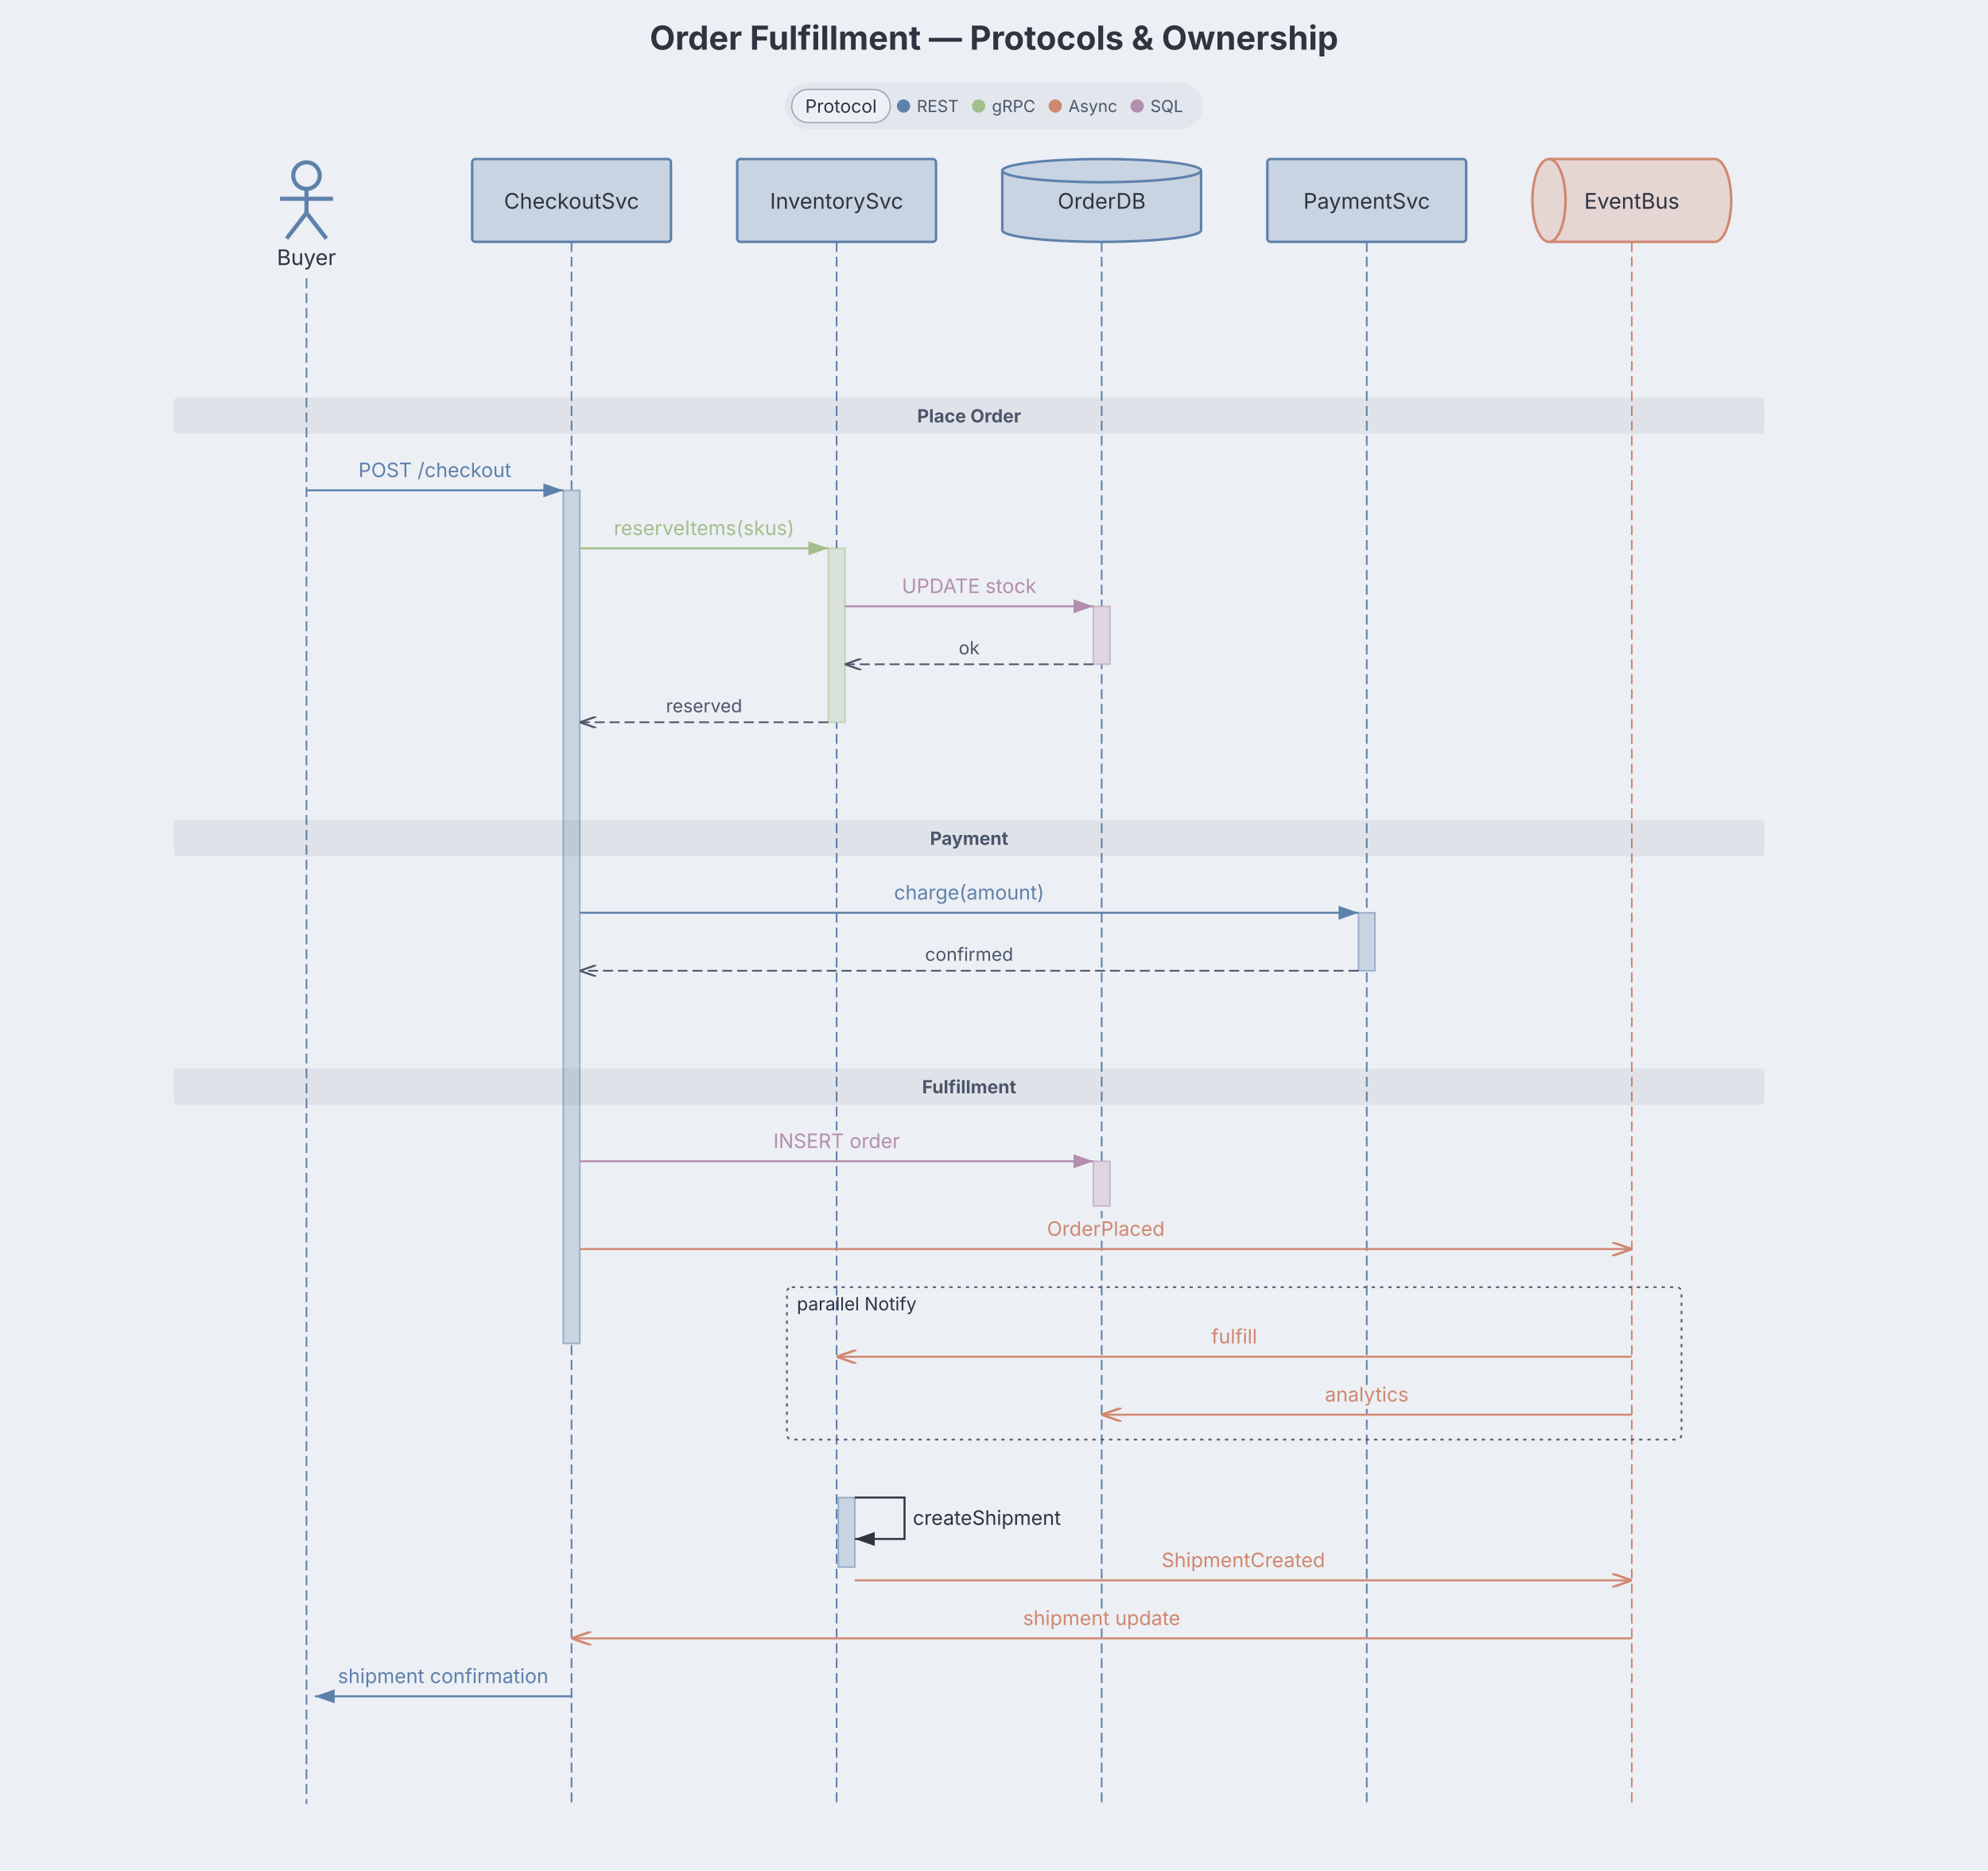
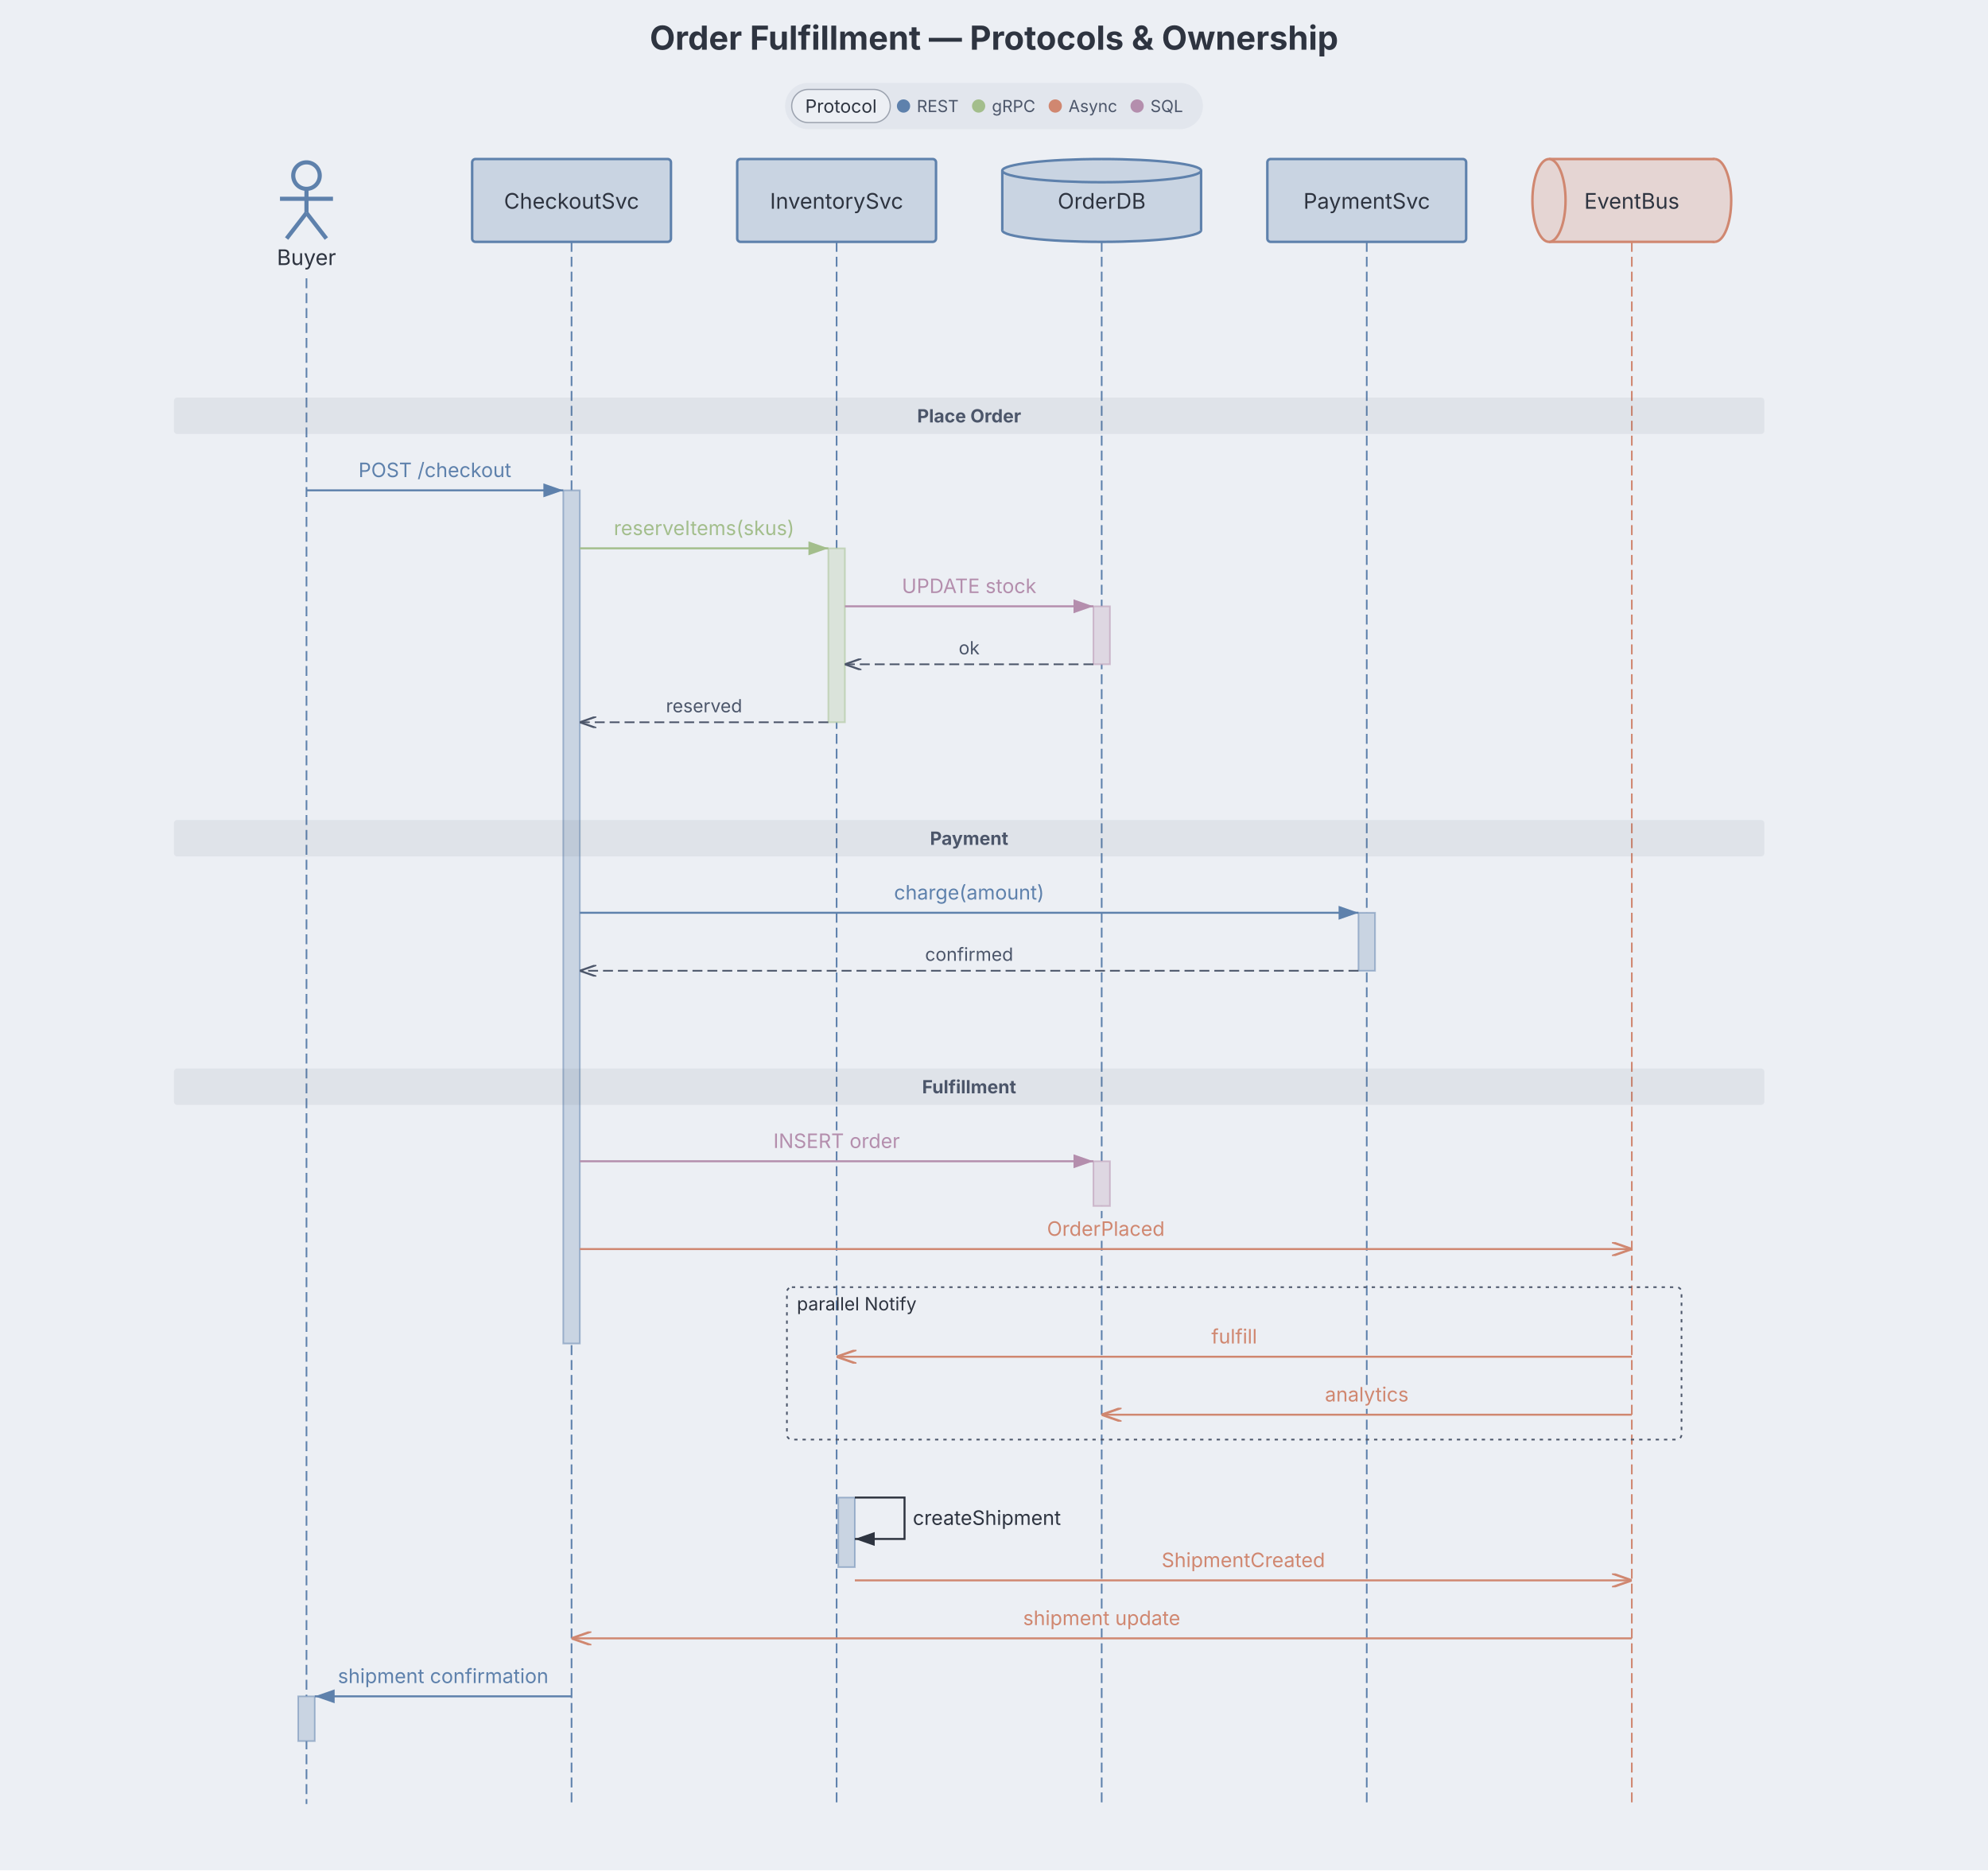
<svg xmlns="http://www.w3.org/2000/svg" aria-describedby="dgmo-desc-f32eb51a" role="img" aria-label="Order Fulfillment — Protocols &amp; Ownership — Sequence diagram" width="1200" height="1129" viewBox="0 0 1200 1129" preserveAspectRatio="xMidYMin meet" class="sequence-diagram" style="font-family: Inter, system-ui, Avenir, Helvetica, Arial, sans-serif; background: rgb(236, 239, 244);">
  <style>.participant:hover{filter:saturate(1.4) brightness(1.06)}.participant{transition:filter .12s ease, opacity .12s ease}@media (hover:hover){svg:has(.participant[data-participant-id="Buyer"]:hover) .message-arrow:not([data-from="Buyer"]):not([data-to="Buyer"]){opacity:0.4}svg:has(.participant[data-participant-id="CheckoutSvc"]:hover) .message-arrow:not([data-from="CheckoutSvc"]):not([data-to="CheckoutSvc"]){opacity:0.4}svg:has(.participant[data-participant-id="InventorySvc"]:hover) .message-arrow:not([data-from="InventorySvc"]):not([data-to="InventorySvc"]){opacity:0.4}svg:has(.participant[data-participant-id="OrderDB"]:hover) .message-arrow:not([data-from="OrderDB"]):not([data-to="OrderDB"]){opacity:0.4}svg:has(.participant[data-participant-id="PaymentSvc"]:hover) .message-arrow:not([data-from="PaymentSvc"]):not([data-to="PaymentSvc"]){opacity:0.4}svg:has(.participant[data-participant-id="EventBus"]:hover) .message-arrow:not([data-from="EventBus"]):not([data-to="EventBus"]){opacity:0.4}svg:has([data-legend-entry="rest"]:hover) .participant:not([data-tag-protocol="rest"]){opacity:0.4}svg:has(.participant[data-tag-protocol="rest"]:hover):has([data-legend-entry="rest"]) [data-legend-entry]:not([data-legend-entry="rest"]){opacity:0.4}svg:has([data-legend-entry="async"]:hover) .participant:not([data-tag-protocol="async"]){opacity:0.4}svg:has(.participant[data-tag-protocol="async"]:hover):has([data-legend-entry="async"]) [data-legend-entry]:not([data-legend-entry="async"]){opacity:0.4}}</style>
  <rect class="dgmo-canvas-bg" x="0" y="0" width="1200" height="1129" fill="#eceff4" />
  <defs>
    <marker id="seq-arrowhead" viewBox="0 0 10 7" refX="10" refY="3.5" markerWidth="10" markerHeight="7" orient="auto">
      <polygon points="0,0 10,3.5 0,7" fill="#2e3440" />
    </marker>
    <marker id="seq-arrowhead-open" viewBox="0 0 10 7" refX="10" refY="3.5" markerWidth="10" markerHeight="7" orient="auto">
      <polyline points="0,0 10,3.5 0,7" fill="none" stroke="#4c566a" stroke-width="1.2" />
    </marker>
    <marker id="seq-arrowhead-async" viewBox="0 0 10 7" refX="10" refY="3.5" markerWidth="10" markerHeight="7" orient="auto">
      <polyline points="0,0 10,3.5 0,7" fill="none" stroke="#2e3440" stroke-width="1.2" />
    </marker>
    <marker id="seq-arrowhead-c5e81ac" viewBox="0 0 10 7" refX="10" refY="3.5" markerWidth="10" markerHeight="7" orient="auto">
      <polygon points="0,0 10,3.5 0,7" fill="#5e81ac" />
    </marker>
    <marker id="seq-arrowhead-async-c5e81ac" viewBox="0 0 10 7" refX="10" refY="3.5" markerWidth="10" markerHeight="7" orient="auto">
      <polyline points="0,0 10,3.5 0,7" fill="none" stroke="#5e81ac" stroke-width="1.2" />
    </marker>
    <marker id="seq-arrowhead-open-c5e81ac" viewBox="0 0 10 7" refX="10" refY="3.5" markerWidth="10" markerHeight="7" orient="auto">
      <polyline points="0,0 10,3.5 0,7" fill="none" stroke="#5e81ac" stroke-width="1.2" />
    </marker>
    <marker id="seq-arrowhead-ca3be8c" viewBox="0 0 10 7" refX="10" refY="3.5" markerWidth="10" markerHeight="7" orient="auto">
      <polygon points="0,0 10,3.5 0,7" fill="#a3be8c" />
    </marker>
    <marker id="seq-arrowhead-async-ca3be8c" viewBox="0 0 10 7" refX="10" refY="3.5" markerWidth="10" markerHeight="7" orient="auto">
      <polyline points="0,0 10,3.5 0,7" fill="none" stroke="#a3be8c" stroke-width="1.2" />
    </marker>
    <marker id="seq-arrowhead-open-ca3be8c" viewBox="0 0 10 7" refX="10" refY="3.5" markerWidth="10" markerHeight="7" orient="auto">
      <polyline points="0,0 10,3.5 0,7" fill="none" stroke="#a3be8c" stroke-width="1.2" />
    </marker>
    <marker id="seq-arrowhead-cd08770" viewBox="0 0 10 7" refX="10" refY="3.5" markerWidth="10" markerHeight="7" orient="auto">
      <polygon points="0,0 10,3.5 0,7" fill="#d08770" />
    </marker>
    <marker id="seq-arrowhead-async-cd08770" viewBox="0 0 10 7" refX="10" refY="3.5" markerWidth="10" markerHeight="7" orient="auto">
      <polyline points="0,0 10,3.5 0,7" fill="none" stroke="#d08770" stroke-width="1.2" />
    </marker>
    <marker id="seq-arrowhead-open-cd08770" viewBox="0 0 10 7" refX="10" refY="3.5" markerWidth="10" markerHeight="7" orient="auto">
      <polyline points="0,0 10,3.5 0,7" fill="none" stroke="#d08770" stroke-width="1.2" />
    </marker>
    <marker id="seq-arrowhead-cb48ead" viewBox="0 0 10 7" refX="10" refY="3.5" markerWidth="10" markerHeight="7" orient="auto">
      <polygon points="0,0 10,3.5 0,7" fill="#b48ead" />
    </marker>
    <marker id="seq-arrowhead-async-cb48ead" viewBox="0 0 10 7" refX="10" refY="3.5" markerWidth="10" markerHeight="7" orient="auto">
      <polyline points="0,0 10,3.5 0,7" fill="none" stroke="#b48ead" stroke-width="1.2" />
    </marker>
    <marker id="seq-arrowhead-open-cb48ead" viewBox="0 0 10 7" refX="10" refY="3.5" markerWidth="10" markerHeight="7" orient="auto">
      <polyline points="0,0 10,3.5 0,7" fill="none" stroke="#b48ead" stroke-width="1.2" />
    </marker>
  </defs>
  <text class="chart-title" x="600" y="30" text-anchor="middle" fill="#2e3440" font-size="20" font-weight="bold" data-line-number="1">Order Fulfillment — Protocols &amp; Ownership</text>
  <g transform="translate(185, 96)" class="participant" data-participant-id="Buyer" data-tag-protocol="rest">
    <circle cx="0" cy="10" r="8" fill="none" stroke="#5e81ac" stroke-width="2.5" />
    <line x1="0" y1="19" x2="0" y2="32.5" stroke="#5e81ac" stroke-width="2.5" />
    <line x1="-16" y1="24" x2="16" y2="24" stroke="#5e81ac" stroke-width="2.5" />
    <line x1="0" y1="32.5" x2="-12" y2="48" stroke="#5e81ac" stroke-width="2.5" />
    <line x1="0" y1="32.5" x2="12" y2="48" stroke="#5e81ac" stroke-width="2.5" />
    <text x="0" text-anchor="middle" fill="#2e3440" font-size="13" font-weight="normal" y="64">Buyer</text>
  </g>
  <line x1="185" y1="168" x2="185" y2="1089" stroke="#5e81ac" stroke-width="1" stroke-dasharray="6 3" class="lifeline" data-participant-id="Buyer" data-tag-protocol="rest" />
  <g transform="translate(345, 96)" class="participant" data-participant-id="CheckoutSvc" data-tag-protocol="rest">
    <rect x="-60" y="0" width="120" height="50" rx="2" ry="2" fill="#c9d4e2" stroke="#5e81ac" stroke-width="1.5" />
    <text x="0" text-anchor="middle" fill="#2e3440" font-size="13" font-weight="normal" y="30">CheckoutSvc</text>
  </g>
  <line x1="345" y1="146" x2="345" y2="1089" stroke="#5e81ac" stroke-width="1" stroke-dasharray="6 3" class="lifeline" data-participant-id="CheckoutSvc" data-tag-protocol="rest" />
  <g transform="translate(505, 96)" class="participant" data-participant-id="InventorySvc" data-tag-protocol="rest">
    <rect x="-60" y="0" width="120" height="50" rx="2" ry="2" fill="#c9d4e2" stroke="#5e81ac" stroke-width="1.5" />
    <text x="0" text-anchor="middle" fill="#2e3440" font-size="13" font-weight="normal" y="30">InventorySvc</text>
  </g>
  <line x1="505" y1="146" x2="505" y2="1089" stroke="#5e81ac" stroke-width="1" stroke-dasharray="6 3" class="lifeline" data-participant-id="InventorySvc" data-tag-protocol="rest" />
  <g transform="translate(665, 96)" class="participant" data-participant-id="OrderDB" data-tag-protocol="rest">
    <ellipse cx="0" cy="43" rx="60" ry="7" fill="#c9d4e2" stroke="#5e81ac" stroke-width="1.5" />
    <rect class="participant-body" x="-60" y="7" width="120" height="36" fill="#c9d4e2" stroke="none" />
    <line x1="-60" y1="7" x2="-60" y2="43" stroke="#5e81ac" stroke-width="1.5" />
    <line x1="60" y1="7" x2="60" y2="43" stroke="#5e81ac" stroke-width="1.5" />
    <ellipse cx="0" cy="7" rx="60" ry="7" fill="#c9d4e2" stroke="#5e81ac" stroke-width="1.5" />
    <text x="0" text-anchor="middle" fill="#2e3440" font-size="13" font-weight="normal" y="30">OrderDB</text>
  </g>
  <line x1="665" y1="146" x2="665" y2="1089" stroke="#5e81ac" stroke-width="1" stroke-dasharray="6 3" class="lifeline" data-participant-id="OrderDB" data-tag-protocol="rest" />
  <g transform="translate(825, 96)" class="participant" data-participant-id="PaymentSvc" data-tag-protocol="rest">
    <rect x="-60" y="0" width="120" height="50" rx="2" ry="2" fill="#c9d4e2" stroke="#5e81ac" stroke-width="1.5" />
    <text x="0" text-anchor="middle" fill="#2e3440" font-size="13" font-weight="normal" y="30">PaymentSvc</text>
  </g>
  <line x1="825" y1="146" x2="825" y2="1089" stroke="#5e81ac" stroke-width="1" stroke-dasharray="6 3" class="lifeline" data-participant-id="PaymentSvc" data-tag-protocol="rest" />
  <g transform="translate(985, 96)" class="participant" data-participant-id="EventBus" data-tag-protocol="async">
    <ellipse cx="50" cy="25" rx="10" ry="25" fill="#e5d5d3" stroke="#d08770" stroke-width="1.5" />
    <rect class="participant-body" x="-50" y="0" width="100" height="50" fill="#e5d5d3" stroke="none" />
    <line x1="-50" y1="0" x2="50" y2="0" stroke="#d08770" stroke-width="1.5" />
    <line x1="-50" y1="50" x2="50" y2="50" stroke="#d08770" stroke-width="1.5" />
    <ellipse cx="-50" cy="25" rx="10" ry="25" fill="#e5d5d3" stroke="#d08770" stroke-width="1.5" />
    <text x="0" text-anchor="middle" fill="#2e3440" font-size="13" font-weight="normal" y="30">EventBus</text>
  </g>
  <line x1="985" y1="146" x2="985" y2="1089" stroke="#d08770" stroke-width="1" stroke-dasharray="6 3" class="lifeline" data-participant-id="EventBus" data-tag-protocol="async" />
  <rect x="475" y="777" width="540" height="92" fill="none" stroke="#4c566a" stroke-width="1" stroke-dasharray="2 3" rx="3" ry="3" class="block-frame" data-block-line="38" />
  <rect x="660" y="366" width="10" height="35" fill="#eceff4" />
  <rect x="660" y="366" width="10" height="35" fill="#ded7e2" stroke="#b48ead" stroke-width="1" stroke-opacity="0.5" data-participant-id="OrderDB" data-msg-lines="26,27" data-line-number="26" class="activation" data-tag-protocol="sql" />
  <rect x="500" y="331" width="10" height="105" fill="#eceff4" />
  <rect x="500" y="331" width="10" height="105" fill="#dae3da" stroke="#a3be8c" stroke-width="1" stroke-opacity="0.5" data-participant-id="InventorySvc" data-msg-lines="25,26,27,28" data-line-number="25" class="activation" data-tag-protocol="grpc" />
  <rect x="820" y="551" width="10" height="35" fill="#eceff4" />
  <rect x="820" y="551" width="10" height="35" fill="#c9d4e2" stroke="#5e81ac" stroke-width="1" stroke-opacity="0.5" data-participant-id="PaymentSvc" data-msg-lines="31,32" data-line-number="31" class="activation" data-tag-protocol="rest" />
  <rect x="660" y="701" width="10" height="27" fill="#eceff4" />
  <rect x="660" y="701" width="10" height="27" fill="#ded7e2" stroke="#b48ead" stroke-width="1" stroke-opacity="0.5" data-participant-id="OrderDB" data-msg-lines="35,36" data-line-number="35" class="activation" data-tag-protocol="sql" />
  <rect x="340" y="296" width="10" height="515" fill="#eceff4" />
  <rect x="340" y="296" width="10" height="515" fill="#c9d4e2" stroke="#5e81ac" stroke-width="1" stroke-opacity="0.5" data-participant-id="CheckoutSvc" data-msg-lines="24,25,26,27,28,31,32,35,36,39" data-line-number="24" class="activation" data-tag-protocol="rest" />
  <rect x="506" y="904" width="10" height="42" fill="#eceff4" />
  <rect x="506" y="904" width="10" height="42" fill="#c9d4e2" stroke="#5e81ac" stroke-width="1" stroke-opacity="0.5" data-participant-id="InventorySvc" data-msg-lines="42,43" data-line-number="42" class="activation" />
-   <rect x="180" y="1024" width="10" height="0" fill="#eceff4" />
-   <rect x="180" y="1024" width="10" height="0" fill="#c9d4e2" stroke="#5e81ac" stroke-width="1" stroke-opacity="0.5" data-participant-id="Buyer" data-msg-lines="45" data-line-number="45" class="activation" data-tag-protocol="rest" />
+   <rect x="180" y="1024" width="10" height="27" fill="#eceff4" />
+   <rect x="180" y="1024" width="10" height="27" fill="#c9d4e2" stroke="#5e81ac" stroke-width="1" stroke-opacity="0.5" data-participant-id="Buyer" data-msg-lines="45" data-line-number="45" class="activation" data-tag-protocol="rest" />
  <text x="481" y="791" fill="#2e3440" font-size="11" class="block-label" data-block-line="38">parallel Notify</text>
  <g data-section-toggle="" data-line-number="23" data-section="" role="button" aria-expanded="true">
    <rect x="105" y="240" width="960" height="22" fill="#4c566a" opacity="0.08" rx="2" pointer-events="none" class="section-divider" />
    <rect x="541.474" y="240" width="87.052" height="22" fill="transparent" class="section-label-hit" />
    <text x="585" y="255" text-anchor="middle" fill="#4c566a" font-size="11" font-weight="bold" class="section-label">Place Order</text>
  </g>
  <g data-section-toggle="" data-line-number="30" data-section="" role="button" aria-expanded="true">
    <rect x="105" y="495" width="960" height="22" fill="#4c566a" opacity="0.08" rx="2" pointer-events="none" class="section-divider" />
    <rect x="545" y="495" width="80" height="22" fill="transparent" class="section-label-hit" />
    <text x="585" y="510" text-anchor="middle" fill="#4c566a" font-size="11" font-weight="bold" class="section-label">Payment</text>
  </g>
  <g data-section-toggle="" data-line-number="34" data-section="" role="button" aria-expanded="true">
    <rect x="105" y="645" width="960" height="22" fill="#4c566a" opacity="0.08" rx="2" pointer-events="none" class="section-divider" />
    <rect x="544.455" y="645" width="81.09" height="22" fill="transparent" class="section-label-hit" />
    <text x="585" y="660" text-anchor="middle" fill="#4c566a" font-size="11" font-weight="bold" class="section-label">Fulfillment</text>
  </g>
  <rect x="185" y="286" width="155" height="20" fill="transparent" class="message-hit-area" data-line-number="24" data-msg-index="0" data-step-index="0" />
  <line x1="185" y1="296" x2="340" y2="296" stroke="#5e81ac" stroke-width="1.2" marker-end="url(#seq-arrowhead-c5e81ac)" class="message-arrow" data-line-number="24" data-msg-index="0" data-step-index="0" data-from="Buyer" data-to="CheckoutSvc" data-tag-protocol="rest" />
  <text x="262.5" y="288" text-anchor="middle" fill="#5e81ac" paint-order="stroke fill" stroke="#eceff4" stroke-width="4" stroke-linejoin="round" font-size="12" class="message-label" data-line-number="24" data-msg-index="0" data-step-index="0" data-tag-protocol="rest">POST /checkout</text>
  <rect x="350" y="321" width="150" height="20" fill="transparent" class="message-hit-area" data-line-number="25" data-msg-index="1" data-step-index="1" />
  <line x1="350" y1="331" x2="500" y2="331" stroke="#a3be8c" stroke-width="1.2" marker-end="url(#seq-arrowhead-ca3be8c)" class="message-arrow" data-line-number="25" data-msg-index="1" data-step-index="1" data-from="CheckoutSvc" data-to="InventorySvc" data-tag-protocol="grpc" />
  <text x="425" y="323" text-anchor="middle" fill="#a3be8c" paint-order="stroke fill" stroke="#eceff4" stroke-width="4" stroke-linejoin="round" font-size="12" class="message-label" data-line-number="25" data-msg-index="1" data-step-index="1" data-tag-protocol="grpc">reserveItems(skus)</text>
  <rect x="510" y="356" width="150" height="20" fill="transparent" class="message-hit-area" data-line-number="26" data-msg-index="2" data-step-index="2" />
  <line x1="510" y1="366" x2="660" y2="366" stroke="#b48ead" stroke-width="1.2" marker-end="url(#seq-arrowhead-cb48ead)" class="message-arrow" data-line-number="26" data-msg-index="2" data-step-index="2" data-from="InventorySvc" data-to="OrderDB" data-tag-protocol="sql" />
  <text x="585" y="358" text-anchor="middle" fill="#b48ead" paint-order="stroke fill" stroke="#eceff4" stroke-width="4" stroke-linejoin="round" font-size="12" class="message-label" data-line-number="26" data-msg-index="2" data-step-index="2" data-tag-protocol="sql">UPDATE stock</text>
  <rect x="510" y="391" width="150" height="20" fill="transparent" class="message-hit-area" data-line-number="27" data-msg-index="3" data-step-index="3" />
  <line x1="660" y1="401" x2="510" y2="401" stroke="#4c566a" stroke-width="1" stroke-dasharray="6 3" marker-end="url(#seq-arrowhead-open)" class="return-arrow" data-line-number="27" data-msg-index="3" data-step-index="3" data-from="OrderDB" data-to="InventorySvc" />
  <text x="585" y="395" text-anchor="middle" fill="#4c566a" paint-order="stroke fill" stroke="#eceff4" stroke-width="4" stroke-linejoin="round" font-size="11" class="message-label" data-line-number="27" data-msg-index="3" data-step-index="3">ok</text>
  <rect x="350" y="426" width="150" height="20" fill="transparent" class="message-hit-area" data-line-number="28" data-msg-index="4" data-step-index="4" />
  <line x1="500" y1="436" x2="350" y2="436" stroke="#4c566a" stroke-width="1" stroke-dasharray="6 3" marker-end="url(#seq-arrowhead-open)" class="return-arrow" data-line-number="28" data-msg-index="4" data-step-index="4" data-from="InventorySvc" data-to="CheckoutSvc" />
  <text x="425" y="430" text-anchor="middle" fill="#4c566a" paint-order="stroke fill" stroke="#eceff4" stroke-width="4" stroke-linejoin="round" font-size="11" class="message-label" data-line-number="28" data-msg-index="4" data-step-index="4">reserved</text>
  <rect x="350" y="541" width="470" height="20" fill="transparent" class="message-hit-area" data-line-number="31" data-msg-index="5" data-step-index="5" />
  <line x1="350" y1="551" x2="820" y2="551" stroke="#5e81ac" stroke-width="1.2" marker-end="url(#seq-arrowhead-c5e81ac)" class="message-arrow" data-line-number="31" data-msg-index="5" data-step-index="5" data-from="CheckoutSvc" data-to="PaymentSvc" data-tag-protocol="rest" />
  <text x="585" y="543" text-anchor="middle" fill="#5e81ac" paint-order="stroke fill" stroke="#eceff4" stroke-width="4" stroke-linejoin="round" font-size="12" class="message-label" data-line-number="31" data-msg-index="5" data-step-index="5" data-tag-protocol="rest">charge(amount)</text>
  <rect x="350" y="576" width="470" height="20" fill="transparent" class="message-hit-area" data-line-number="32" data-msg-index="6" data-step-index="6" />
  <line x1="820" y1="586" x2="350" y2="586" stroke="#4c566a" stroke-width="1" stroke-dasharray="6 3" marker-end="url(#seq-arrowhead-open)" class="return-arrow" data-line-number="32" data-msg-index="6" data-step-index="6" data-from="PaymentSvc" data-to="CheckoutSvc" />
  <text x="585" y="580" text-anchor="middle" fill="#4c566a" paint-order="stroke fill" stroke="#eceff4" stroke-width="4" stroke-linejoin="round" font-size="11" class="message-label" data-line-number="32" data-msg-index="6" data-step-index="6">confirmed</text>
  <rect x="350" y="691" width="310" height="20" fill="transparent" class="message-hit-area" data-line-number="35" data-msg-index="7" data-step-index="7" />
  <line x1="350" y1="701" x2="660" y2="701" stroke="#b48ead" stroke-width="1.2" marker-end="url(#seq-arrowhead-cb48ead)" class="message-arrow" data-line-number="35" data-msg-index="7" data-step-index="7" data-from="CheckoutSvc" data-to="OrderDB" data-tag-protocol="sql" />
  <text x="505" y="693" text-anchor="middle" fill="#b48ead" paint-order="stroke fill" stroke="#eceff4" stroke-width="4" stroke-linejoin="round" font-size="12" class="message-label" data-line-number="35" data-msg-index="7" data-step-index="7" data-tag-protocol="sql">INSERT order</text>
  <rect x="350" y="744" width="635" height="20" fill="transparent" class="message-hit-area" data-line-number="36" data-msg-index="8" data-step-index="8" />
  <line x1="350" y1="754" x2="985" y2="754" stroke="#d08770" stroke-width="1.2" marker-end="url(#seq-arrowhead-async-cd08770)" class="message-arrow" data-line-number="36" data-msg-index="8" data-step-index="8" data-from="CheckoutSvc" data-to="EventBus" data-tag-protocol="async" />
  <text x="667.5" y="746" text-anchor="middle" fill="#d08770" paint-order="stroke fill" stroke="#eceff4" stroke-width="4" stroke-linejoin="round" font-size="12" class="message-label" data-line-number="36" data-msg-index="8" data-step-index="8" data-tag-protocol="async">OrderPlaced</text>
  <rect x="505" y="809" width="480" height="20" fill="transparent" class="message-hit-area" data-line-number="39" data-msg-index="9" data-step-index="9" />
  <line x1="985" y1="819" x2="505" y2="819" stroke="#d08770" stroke-width="1.2" marker-end="url(#seq-arrowhead-async-cd08770)" class="message-arrow" data-line-number="39" data-msg-index="9" data-step-index="9" data-from="EventBus" data-to="InventorySvc" data-tag-protocol="async" />
  <text x="745" y="811" text-anchor="middle" fill="#d08770" paint-order="stroke fill" stroke="#eceff4" stroke-width="4" stroke-linejoin="round" font-size="12" class="message-label" data-line-number="39" data-msg-index="9" data-step-index="9" data-tag-protocol="async">fulfill</text>
  <rect x="665" y="844" width="320" height="20" fill="transparent" class="message-hit-area" data-line-number="40" data-msg-index="10" data-step-index="10" />
  <line x1="985" y1="854" x2="665" y2="854" stroke="#d08770" stroke-width="1.2" marker-end="url(#seq-arrowhead-async-cd08770)" class="message-arrow" data-line-number="40" data-msg-index="10" data-step-index="10" data-from="EventBus" data-to="OrderDB" data-tag-protocol="async" />
  <text x="825" y="846" text-anchor="middle" fill="#d08770" paint-order="stroke fill" stroke="#eceff4" stroke-width="4" stroke-linejoin="round" font-size="12" class="message-label" data-line-number="40" data-msg-index="10" data-step-index="10" data-tag-protocol="async">analytics</text>
  <rect x="516" y="899" width="30" height="35" fill="transparent" class="message-hit-area" data-line-number="42" data-msg-index="11" data-step-index="11" />
  <path d="M 516 904 H 546 V 929 H 516" fill="none" stroke="#2e3440" stroke-width="1.2" marker-end="url(#seq-arrowhead)" class="message-arrow self-call" data-line-number="42" data-msg-index="11" data-step-index="11" data-from="InventorySvc" data-to="InventorySvc" />
  <text x="551" y="920.5" text-anchor="start" fill="#2e3440" paint-order="stroke fill" stroke="#eceff4" stroke-width="4" stroke-linejoin="round" font-size="12" class="message-label" data-line-number="42" data-msg-index="11" data-step-index="11">createShipment</text>
  <rect x="516" y="944" width="469" height="20" fill="transparent" class="message-hit-area" data-line-number="43" data-msg-index="12" data-step-index="12" />
  <line x1="516" y1="954" x2="985" y2="954" stroke="#d08770" stroke-width="1.2" marker-end="url(#seq-arrowhead-async-cd08770)" class="message-arrow" data-line-number="43" data-msg-index="12" data-step-index="12" data-from="InventorySvc" data-to="EventBus" data-tag-protocol="async" />
  <text x="750.5" y="946" text-anchor="middle" fill="#d08770" paint-order="stroke fill" stroke="#eceff4" stroke-width="4" stroke-linejoin="round" font-size="12" class="message-label" data-line-number="43" data-msg-index="12" data-step-index="12" data-tag-protocol="async">ShipmentCreated</text>
  <rect x="345" y="979" width="640" height="20" fill="transparent" class="message-hit-area" data-line-number="44" data-msg-index="13" data-step-index="13" />
  <line x1="985" y1="989" x2="345" y2="989" stroke="#d08770" stroke-width="1.2" marker-end="url(#seq-arrowhead-async-cd08770)" class="message-arrow" data-line-number="44" data-msg-index="13" data-step-index="13" data-from="EventBus" data-to="CheckoutSvc" data-tag-protocol="async" />
  <text x="665" y="981" text-anchor="middle" fill="#d08770" paint-order="stroke fill" stroke="#eceff4" stroke-width="4" stroke-linejoin="round" font-size="12" class="message-label" data-line-number="44" data-msg-index="13" data-step-index="13" data-tag-protocol="async">shipment update</text>
  <rect x="190" y="1014" width="155" height="20" fill="transparent" class="message-hit-area" data-line-number="45" data-msg-index="14" data-step-index="14" />
  <line x1="345" y1="1024" x2="190" y2="1024" stroke="#5e81ac" stroke-width="1.2" marker-end="url(#seq-arrowhead-c5e81ac)" class="message-arrow" data-line-number="45" data-msg-index="14" data-step-index="14" data-from="CheckoutSvc" data-to="Buyer" data-tag-protocol="rest" />
  <text x="267.5" y="1016" text-anchor="middle" fill="#5e81ac" paint-order="stroke fill" stroke="#eceff4" stroke-width="4" stroke-linejoin="round" font-size="12" class="message-label" data-line-number="45" data-msg-index="14" data-step-index="14" data-tag-protocol="rest">shipment confirmation</text>
  <g class="sequence-legend" transform="translate(0,50)">
    <g class="dgmo-legend" data-legend-title-relation="below-title" data-legend-capsule-addon-width="0" data-legend-active="protocol">
      <g transform="translate(473.8825,0)" data-legend-group="protocol" style="cursor: pointer;">
        <rect width="252.235" height="28" rx="14" fill="#e2e6ed" />
        <rect x="4" y="4" width="59.505" height="20" rx="10" fill="#eceff4" />
        <rect x="4" y="4" width="59.505" height="20" rx="10" fill="none" stroke="#9ca3af" stroke-width="0.75" />
        <text x="33.752" y="14" text-anchor="middle" dominant-baseline="central" font-size="11" font-weight="normal" fill="#2e3440" pointer-events="none" font-family="Inter, system-ui, Avenir, Helvetica, Arial, sans-serif">Protocol</text>
        <g data-legend-entry="rest" data-series-name="REST" style="cursor: pointer;">
          <rect data-legend-hit="" x="67.505" y="0" width="45.33" height="28" fill="transparent" />
          <circle cx="71.505" cy="14" r="4" fill="#5e81ac" />
          <text x="79.505" y="14" dominant-baseline="central" font-size="10" fill="#4c566a" font-family="Inter, system-ui, Avenir, Helvetica, Arial, sans-serif">REST</text>
        </g>
        <g data-legend-entry="grpc" data-series-name="gRPC" style="cursor: pointer;">
          <rect data-legend-hit="" x="112.835" y="0" width="46.26" height="28" fill="transparent" />
          <circle cx="116.835" cy="14" r="4" fill="#a3be8c" />
          <text x="124.835" y="14" dominant-baseline="central" font-size="10" fill="#4c566a" font-family="Inter, system-ui, Avenir, Helvetica, Arial, sans-serif">gRPC</text>
        </g>
        <g data-legend-entry="async" data-series-name="Async" style="cursor: pointer;">
          <rect data-legend-hit="" x="159.095" y="0" width="49.42" height="28" fill="transparent" />
          <circle cx="163.095" cy="14" r="4" fill="#d08770" />
          <text x="171.095" y="14" dominant-baseline="central" font-size="10" fill="#4c566a" font-family="Inter, system-ui, Avenir, Helvetica, Arial, sans-serif">Async</text>
        </g>
        <g data-legend-entry="sql" data-series-name="SQL" style="cursor: pointer;">
          <rect data-legend-hit="" x="208.515" y="0" width="39.72" height="28" fill="transparent" />
          <circle cx="212.515" cy="14" r="4" fill="#b48ead" />
          <text x="220.515" y="14" dominant-baseline="central" font-size="10" fill="#4c566a" font-family="Inter, system-ui, Avenir, Helvetica, Arial, sans-serif">SQL</text>
        </g>
      </g>
    </g>
  </g>
</svg>
